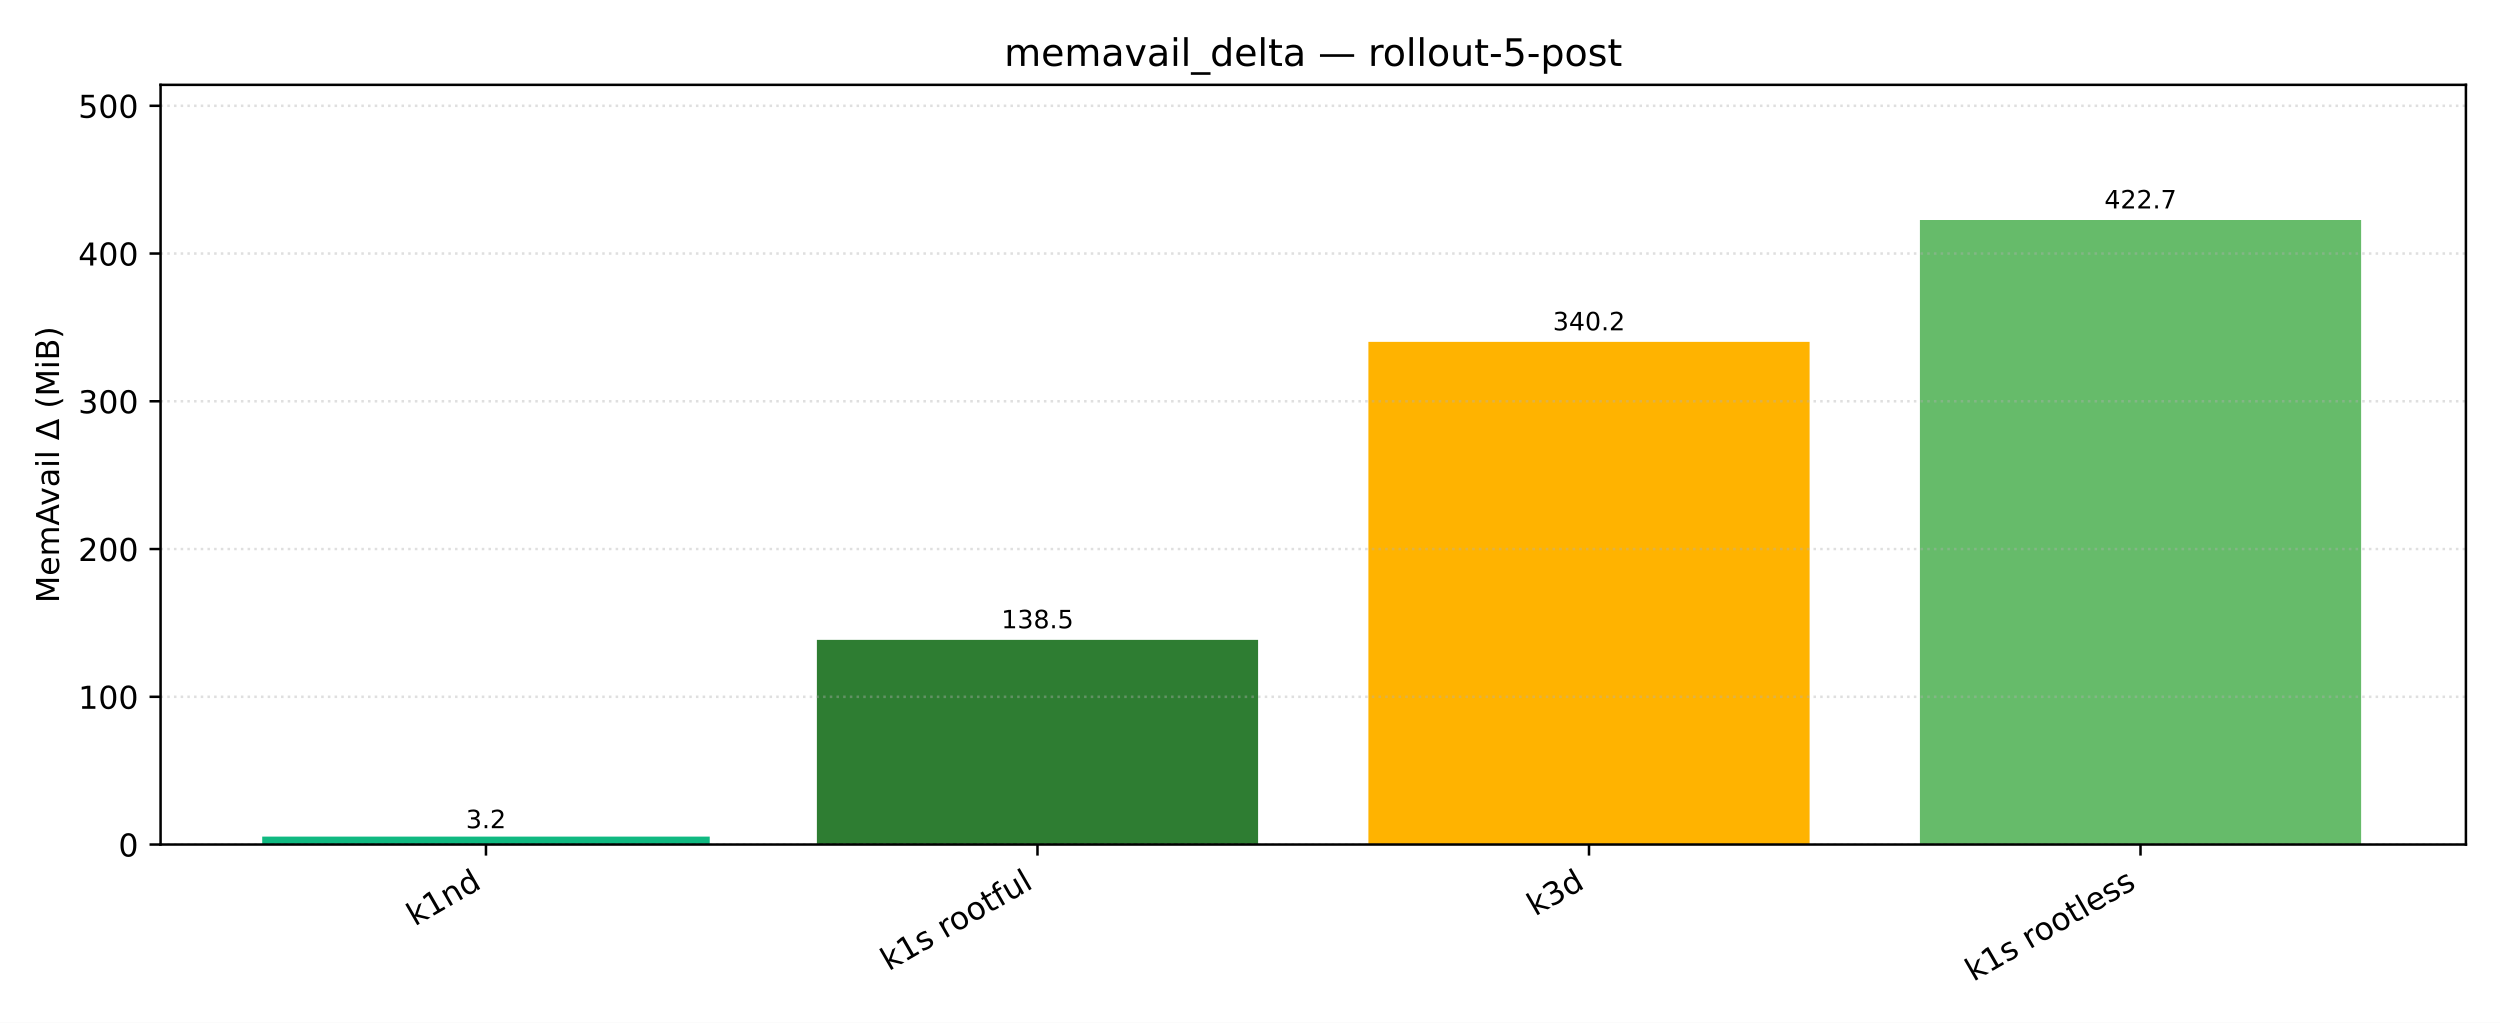
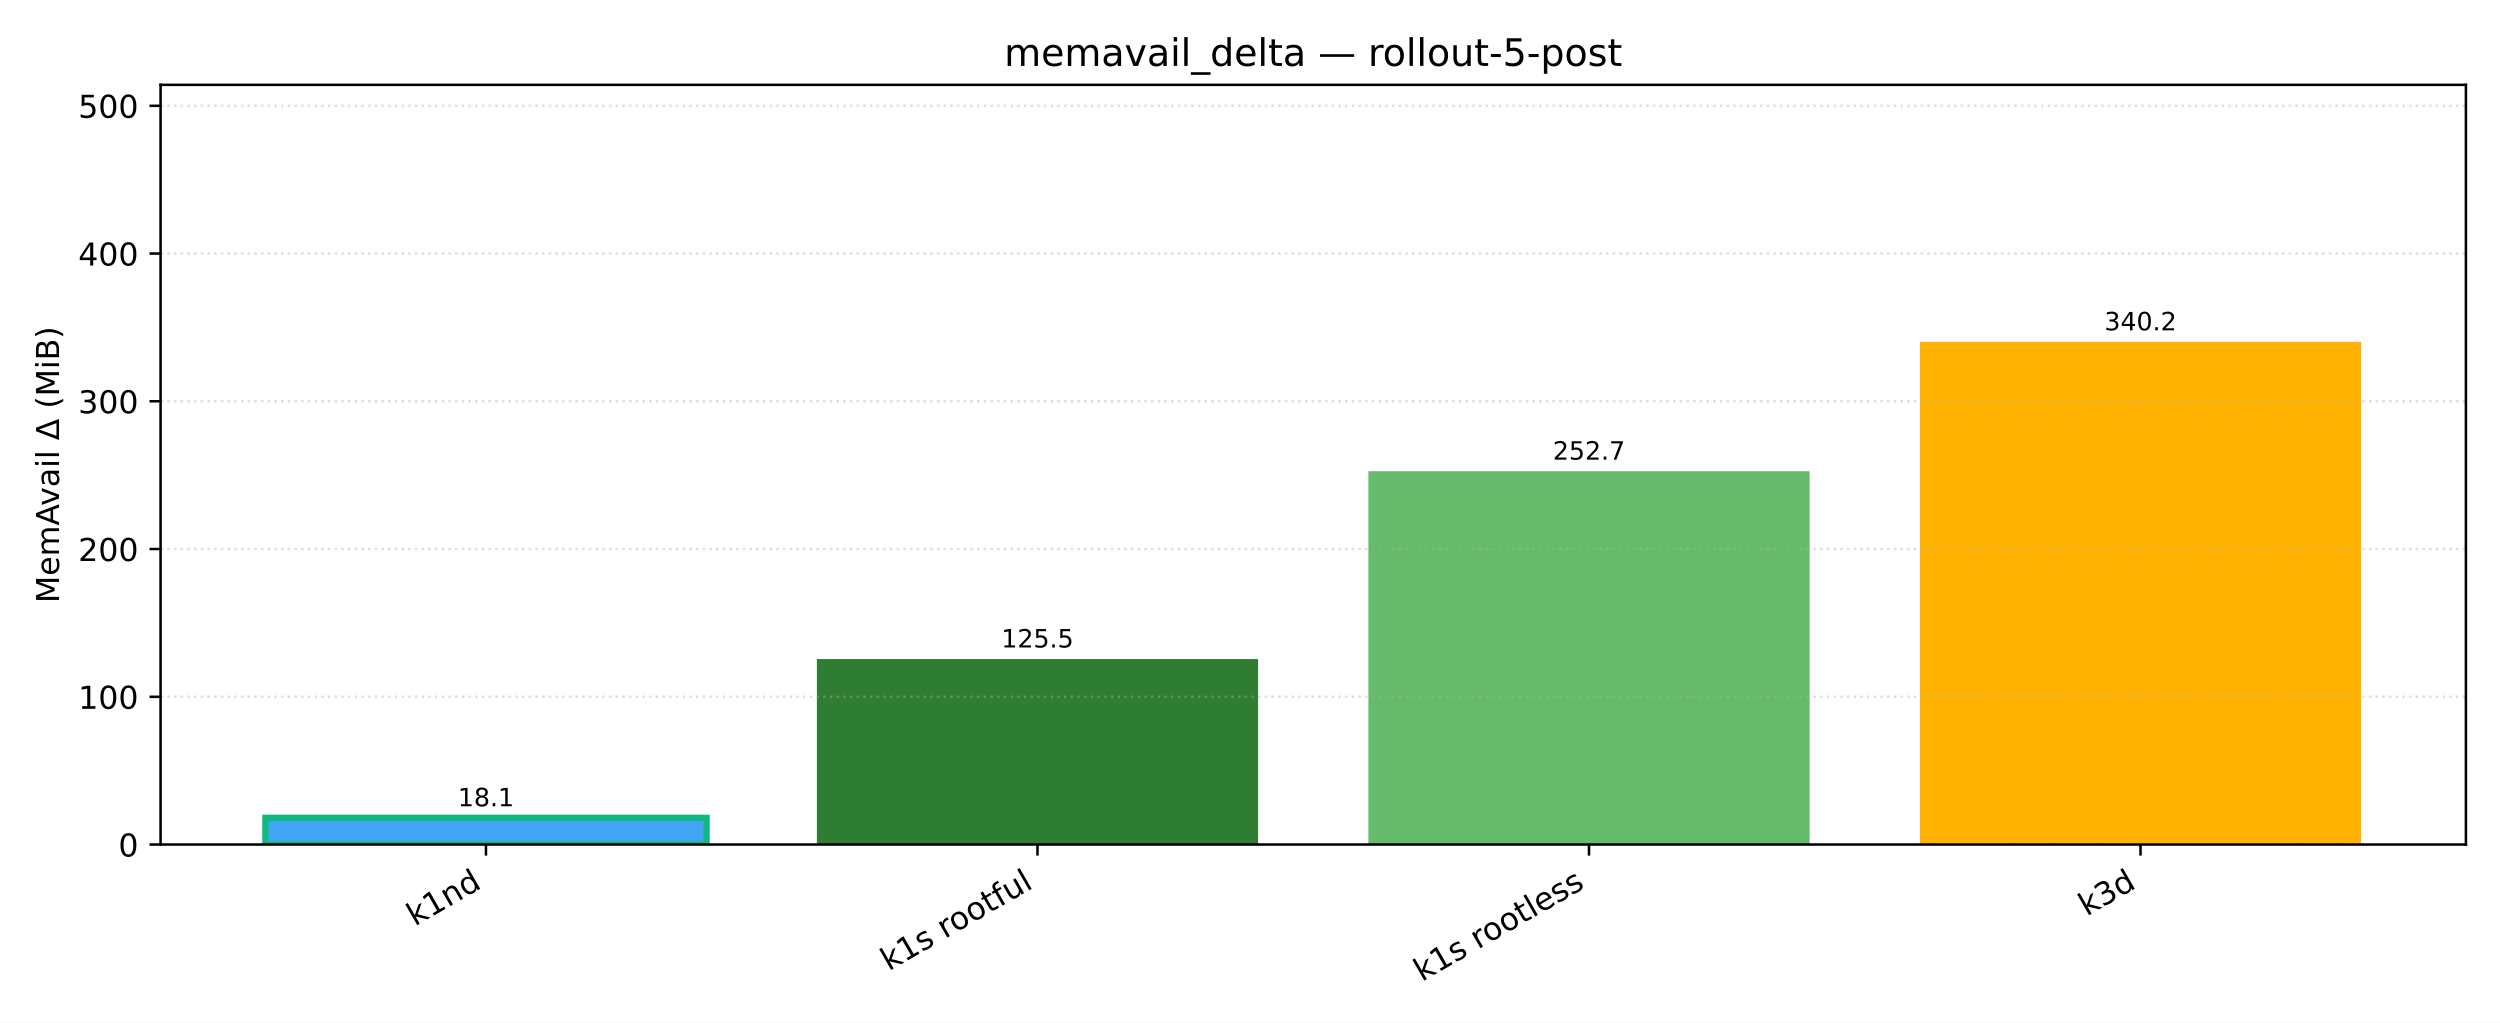
<svg xmlns="http://www.w3.org/2000/svg" xmlns:xlink="http://www.w3.org/1999/xlink" width="792pt" height="324pt" viewBox="0 0 792 324" version="1.1">
  <defs>
    <style type="text/css">*{stroke-linejoin: round; stroke-linecap: butt}</style>
  </defs>
  <g id="figure_1">
    <g id="patch_1">
      <path d="M 0 324  L 792 324  L 792 0  L 0 0  z " style="fill: #ffffff" />
    </g>
    <g id="axes_1">
      <g id="patch_2">
        <path d="M 50.87 267.545  L 781.2 267.545  L 781.2 26.88  L 50.87 26.88  z " style="fill: #ffffff" />
      </g>
      <g id="patch_3">
-         <path d="M 84.067 267.545  L 223.843 267.545  L 223.843 266.037  L 84.067 266.037  z " clip-path="url(#p2cfe80608b)" style="fill: #42a5f5; stroke: #10b981; stroke-width: 2; stroke-linejoin: miter" />
+         <path d="M 84.067 267.545  L 223.843 267.545  L 223.843 259.093  L 84.067 259.093  z " clip-path="url(#p6403b429a8)" style="fill: #42a5f5; stroke: #10b981; stroke-width: 2; stroke-linejoin: miter" />
      </g>
      <g id="patch_4">
-         <path d="M 258.787 267.545  L 398.563 267.545  L 398.563 202.705  L 258.787 202.705  z " clip-path="url(#p2cfe80608b)" style="fill: #2e7d32" />
+         <path d="M 258.787 267.545  L 398.563 267.545  L 398.563 208.79  L 258.787 208.79  z " clip-path="url(#p6403b429a8)" style="fill: #2e7d32" />
      </g>
      <g id="patch_5">
-         <path d="M 433.507 267.545  L 573.283 267.545  L 573.283 108.313  L 433.507 108.313  z " clip-path="url(#p2cfe80608b)" style="fill: #ffb300" />
+         <path d="M 433.507 267.545  L 573.283 267.545  L 573.283 149.281  L 433.507 149.281  z " clip-path="url(#p6403b429a8)" style="fill: #66bb6a" />
      </g>
      <g id="patch_6">
-         <path d="M 608.227 267.545  L 748.003 267.545  L 748.003 69.696  L 608.227 69.696  z " clip-path="url(#p2cfe80608b)" style="fill: #66bb6a" />
+         <path d="M 608.227 267.545  L 748.003 267.545  L 748.003 108.313  L 608.227 108.313  z " clip-path="url(#p6403b429a8)" style="fill: #ffb300" />
      </g>
      <g id="matplotlib.axis_1">
        <g id="xtick_1">
          <g id="line2d_1">
            <defs>
-               <path id="m9979246e86" d="M 0 0  L 0 3.5  " style="stroke: #000000; stroke-width: 0.8" />
+               <path id="mc71a0514d1" d="M 0 0  L 0 3.5  " style="stroke: #000000; stroke-width: 0.8" />
            </defs>
            <g>
-               <use xlink:href="#m9979246e86" x="153.955" y="267.545" style="stroke: #000000; stroke-width: 0.8" />
+               <use xlink:href="#mc71a0514d1" x="153.955" y="267.545" style="stroke: #000000; stroke-width: 0.8" />
            </g>
          </g>
          <g id="text_1">
            <g transform="translate(131.4038 293.5454) rotate(-30) scale(0.1 -0.1)">
              <defs>
                <path id="DejaVuSans-6b" d="M 581 4863  L 1159 4863  L 1159 1991  L 2875 3500  L 3609 3500  L 1753 1863  L 3688 0  L 2938 0  L 1159 1709  L 1159 0  L 581 0  L 581 4863  z " transform="scale(0.015625)" />
                <path id="DejaVuSans-31" d="M 794 531  L 1825 531  L 1825 4091  L 703 3866  L 703 4441  L 1819 4666  L 2450 4666  L 2450 531  L 3481 531  L 3481 0  L 794 0  L 794 531  z " transform="scale(0.015625)" />
                <path id="DejaVuSans-6e" d="M 3513 2113  L 3513 0  L 2938 0  L 2938 2094  Q 2938 2591 2744 2837  Q 2550 3084 2163 3084  Q 1697 3084 1428 2787  Q 1159 2491 1159 1978  L 1159 0  L 581 0  L 581 3500  L 1159 3500  L 1159 2956  Q 1366 3272 1645 3428  Q 1925 3584 2291 3584  Q 2894 3584 3203 3211  Q 3513 2838 3513 2113  z " transform="scale(0.015625)" />
                <path id="DejaVuSans-64" d="M 2906 2969  L 2906 4863  L 3481 4863  L 3481 0  L 2906 0  L 2906 525  Q 2725 213 2448 61  Q 2172 -91 1784 -91  Q 1150 -91 751 415  Q 353 922 353 1747  Q 353 2572 751 3078  Q 1150 3584 1784 3584  Q 2172 3584 2448 3432  Q 2725 3281 2906 2969  z M 947 1747  Q 947 1113 1208 752  Q 1469 391 1925 391  Q 2381 391 2643 752  Q 2906 1113 2906 1747  Q 2906 2381 2643 2742  Q 2381 3103 1925 3103  Q 1469 3103 1208 2742  Q 947 2381 947 1747  z " transform="scale(0.015625)" />
              </defs>
              <use xlink:href="#DejaVuSans-6b" />
              <use xlink:href="#DejaVuSans-31" transform="translate(57.91016 0)" />
              <use xlink:href="#DejaVuSans-6e" transform="translate(121.5332 0)" />
              <use xlink:href="#DejaVuSans-64" transform="translate(184.9121 0)" />
            </g>
          </g>
        </g>
        <g id="xtick_2">
          <g id="line2d_2">
            <g>
-               <use xlink:href="#m9979246e86" x="328.675" y="267.545" style="stroke: #000000; stroke-width: 0.8" />
+               <use xlink:href="#mc71a0514d1" x="328.675" y="267.545" style="stroke: #000000; stroke-width: 0.8" />
            </g>
          </g>
          <g id="text_2">
            <g transform="translate(281.545 307.7361) rotate(-30) scale(0.1 -0.1)">
              <defs>
                <path id="DejaVuSans-73" d="M 2834 3397  L 2834 2853  Q 2591 2978 2328 3040  Q 2066 3103 1784 3103  Q 1356 3103 1142 2972  Q 928 2841 928 2578  Q 928 2378 1081 2264  Q 1234 2150 1697 2047  L 1894 2003  Q 2506 1872 2764 1633  Q 3022 1394 3022 966  Q 3022 478 2636 193  Q 2250 -91 1575 -91  Q 1294 -91 989 -36  Q 684 19 347 128  L 347 722  Q 666 556 975 473  Q 1284 391 1588 391  Q 1994 391 2212 530  Q 2431 669 2431 922  Q 2431 1156 2273 1281  Q 2116 1406 1581 1522  L 1381 1569  Q 847 1681 609 1914  Q 372 2147 372 2553  Q 372 3047 722 3315  Q 1072 3584 1716 3584  Q 2034 3584 2315 3537  Q 2597 3491 2834 3397  z " transform="scale(0.015625)" />
                <path id="DejaVuSans-20" transform="scale(0.015625)" />
                <path id="DejaVuSans-72" d="M 2631 2963  Q 2534 3019 2420 3045  Q 2306 3072 2169 3072  Q 1681 3072 1420 2755  Q 1159 2438 1159 1844  L 1159 0  L 581 0  L 581 3500  L 1159 3500  L 1159 2956  Q 1341 3275 1631 3429  Q 1922 3584 2338 3584  Q 2397 3584 2469 3576  Q 2541 3569 2628 3553  L 2631 2963  z " transform="scale(0.015625)" />
                <path id="DejaVuSans-6f" d="M 1959 3097  Q 1497 3097 1228 2736  Q 959 2375 959 1747  Q 959 1119 1226 758  Q 1494 397 1959 397  Q 2419 397 2687 759  Q 2956 1122 2956 1747  Q 2956 2369 2687 2733  Q 2419 3097 1959 3097  z M 1959 3584  Q 2709 3584 3137 3096  Q 3566 2609 3566 1747  Q 3566 888 3137 398  Q 2709 -91 1959 -91  Q 1206 -91 779 398  Q 353 888 353 1747  Q 353 2609 779 3096  Q 1206 3584 1959 3584  z " transform="scale(0.015625)" />
                <path id="DejaVuSans-74" d="M 1172 4494  L 1172 3500  L 2356 3500  L 2356 3053  L 1172 3053  L 1172 1153  Q 1172 725 1289 603  Q 1406 481 1766 481  L 2356 481  L 2356 0  L 1766 0  Q 1100 0 847 248  Q 594 497 594 1153  L 594 3053  L 172 3053  L 172 3500  L 594 3500  L 594 4494  L 1172 4494  z " transform="scale(0.015625)" />
                <path id="DejaVuSans-66" d="M 2375 4863  L 2375 4384  L 1825 4384  Q 1516 4384 1395 4259  Q 1275 4134 1275 3809  L 1275 3500  L 2222 3500  L 2222 3053  L 1275 3053  L 1275 0  L 697 0  L 697 3053  L 147 3053  L 147 3500  L 697 3500  L 697 3744  Q 697 4328 969 4595  Q 1241 4863 1831 4863  L 2375 4863  z " transform="scale(0.015625)" />
                <path id="DejaVuSans-75" d="M 544 1381  L 544 3500  L 1119 3500  L 1119 1403  Q 1119 906 1312 657  Q 1506 409 1894 409  Q 2359 409 2629 706  Q 2900 1003 2900 1516  L 2900 3500  L 3475 3500  L 3475 0  L 2900 0  L 2900 538  Q 2691 219 2414 64  Q 2138 -91 1772 -91  Q 1169 -91 856 284  Q 544 659 544 1381  z M 1991 3584  L 1991 3584  z " transform="scale(0.015625)" />
                <path id="DejaVuSans-6c" d="M 603 4863  L 1178 4863  L 1178 0  L 603 0  L 603 4863  z " transform="scale(0.015625)" />
              </defs>
              <use xlink:href="#DejaVuSans-6b" />
              <use xlink:href="#DejaVuSans-31" transform="translate(57.91016 0)" />
              <use xlink:href="#DejaVuSans-73" transform="translate(121.5332 0)" />
              <use xlink:href="#DejaVuSans-20" transform="translate(173.6328 0)" />
              <use xlink:href="#DejaVuSans-72" transform="translate(205.4199 0)" />
              <use xlink:href="#DejaVuSans-6f" transform="translate(244.2832 0)" />
              <use xlink:href="#DejaVuSans-6f" transform="translate(305.4648 0)" />
              <use xlink:href="#DejaVuSans-74" transform="translate(366.6465 0)" />
              <use xlink:href="#DejaVuSans-66" transform="translate(405.8555 0)" />
              <use xlink:href="#DejaVuSans-75" transform="translate(441.0605 0)" />
              <use xlink:href="#DejaVuSans-6c" transform="translate(504.4395 0)" />
            </g>
          </g>
        </g>
        <g id="xtick_3">
          <g id="line2d_3">
            <g>
-               <use xlink:href="#m9979246e86" x="503.395" y="267.545" style="stroke: #000000; stroke-width: 0.8" />
+               <use xlink:href="#mc71a0514d1" x="503.395" y="267.545" style="stroke: #000000; stroke-width: 0.8" />
            </g>
          </g>
          <g id="text_3">
-             <g transform="translate(486.3324 290.3767) rotate(-30) scale(0.1 -0.1)">
-               <defs>
-                 <path id="DejaVuSans-33" d="M 2597 2516  Q 3050 2419 3304 2112  Q 3559 1806 3559 1356  Q 3559 666 3084 287  Q 2609 -91 1734 -91  Q 1441 -91 1130 -33  Q 819 25 488 141  L 488 750  Q 750 597 1062 519  Q 1375 441 1716 441  Q 2309 441 2620 675  Q 2931 909 2931 1356  Q 2931 1769 2642 2001  Q 2353 2234 1838 2234  L 1294 2234  L 1294 2753  L 1863 2753  Q 2328 2753 2575 2939  Q 2822 3125 2822 3475  Q 2822 3834 2567 4026  Q 2313 4219 1838 4219  Q 1578 4219 1281 4162  Q 984 4106 628 3988  L 628 4550  Q 988 4650 1302 4700  Q 1616 4750 1894 4750  Q 2613 4750 3031 4423  Q 3450 4097 3450 3541  Q 3450 3153 3228 2886  Q 3006 2619 2597 2516  z " transform="scale(0.015625)" />
-               </defs>
-               <use xlink:href="#DejaVuSans-6b" />
-               <use xlink:href="#DejaVuSans-33" transform="translate(57.91016 0)" />
-               <use xlink:href="#DejaVuSans-64" transform="translate(121.5332 0)" />
-             </g>
-           </g>
-         </g>
-         <g id="xtick_4">
-           <g id="line2d_4">
-             <g>
-               <use xlink:href="#m9979246e86" x="678.115" y="267.545" style="stroke: #000000; stroke-width: 0.8" />
-             </g>
-           </g>
-           <g id="text_4">
-             <g transform="translate(625.1706 311.0931) rotate(-30) scale(0.1 -0.1)">
+             <g transform="translate(450.4505 311.0931) rotate(-30) scale(0.1 -0.1)">
              <defs>
                <path id="DejaVuSans-65" d="M 3597 1894  L 3597 1613  L 953 1613  Q 991 1019 1311 708  Q 1631 397 2203 397  Q 2534 397 2845 478  Q 3156 559 3463 722  L 3463 178  Q 3153 47 2828 -22  Q 2503 -91 2169 -91  Q 1331 -91 842 396  Q 353 884 353 1716  Q 353 2575 817 3079  Q 1281 3584 2069 3584  Q 2775 3584 3186 3129  Q 3597 2675 3597 1894  z M 3022 2063  Q 3016 2534 2758 2815  Q 2500 3097 2075 3097  Q 1594 3097 1305 2825  Q 1016 2553 972 2059  L 3022 2063  z " transform="scale(0.015625)" />
              </defs>
              <use xlink:href="#DejaVuSans-6b" />
              <use xlink:href="#DejaVuSans-31" transform="translate(57.91016 0)" />
              <use xlink:href="#DejaVuSans-73" transform="translate(121.5332 0)" />
              <use xlink:href="#DejaVuSans-20" transform="translate(173.6328 0)" />
              <use xlink:href="#DejaVuSans-72" transform="translate(205.4199 0)" />
              <use xlink:href="#DejaVuSans-6f" transform="translate(244.2832 0)" />
              <use xlink:href="#DejaVuSans-6f" transform="translate(305.4648 0)" />
              <use xlink:href="#DejaVuSans-74" transform="translate(366.6465 0)" />
              <use xlink:href="#DejaVuSans-6c" transform="translate(405.8555 0)" />
              <use xlink:href="#DejaVuSans-65" transform="translate(433.6387 0)" />
              <use xlink:href="#DejaVuSans-73" transform="translate(495.1621 0)" />
              <use xlink:href="#DejaVuSans-73" transform="translate(547.2617 0)" />
            </g>
          </g>
        </g>
+         <g id="xtick_4">
+           <g id="line2d_4">
+             <g>
+               <use xlink:href="#mc71a0514d1" x="678.115" y="267.545" style="stroke: #000000; stroke-width: 0.8" />
+             </g>
+           </g>
+           <g id="text_4">
+             <g transform="translate(661.0525 290.3767) rotate(-30) scale(0.1 -0.1)">
+               <defs>
+                 <path id="DejaVuSans-33" d="M 2597 2516  Q 3050 2419 3304 2112  Q 3559 1806 3559 1356  Q 3559 666 3084 287  Q 2609 -91 1734 -91  Q 1441 -91 1130 -33  Q 819 25 488 141  L 488 750  Q 750 597 1062 519  Q 1375 441 1716 441  Q 2309 441 2620 675  Q 2931 909 2931 1356  Q 2931 1769 2642 2001  Q 2353 2234 1838 2234  L 1294 2234  L 1294 2753  L 1863 2753  Q 2328 2753 2575 2939  Q 2822 3125 2822 3475  Q 2822 3834 2567 4026  Q 2313 4219 1838 4219  Q 1578 4219 1281 4162  Q 984 4106 628 3988  L 628 4550  Q 988 4650 1302 4700  Q 1616 4750 1894 4750  Q 2613 4750 3031 4423  Q 3450 4097 3450 3541  Q 3450 3153 3228 2886  Q 3006 2619 2597 2516  z " transform="scale(0.015625)" />
+               </defs>
+               <use xlink:href="#DejaVuSans-6b" />
+               <use xlink:href="#DejaVuSans-33" transform="translate(57.91016 0)" />
+               <use xlink:href="#DejaVuSans-64" transform="translate(121.5332 0)" />
+             </g>
+           </g>
+         </g>
      </g>
      <g id="matplotlib.axis_2">
        <g id="ytick_1">
          <g id="line2d_5">
-             <path d="M 50.87 267.545  L 781.2 267.545  " clip-path="url(#p2cfe80608b)" style="fill: none; stroke-dasharray: 0.8,1.32; stroke-dashoffset: 0; stroke: #b0b0b0; stroke-opacity: 0.4; stroke-width: 0.8" />
+             <path d="M 50.87 267.545  L 781.2 267.545  " clip-path="url(#p6403b429a8)" style="fill: none; stroke-dasharray: 0.8,1.32; stroke-dashoffset: 0; stroke: #b0b0b0; stroke-opacity: 0.4; stroke-width: 0.8" />
          </g>
          <g id="line2d_6">
            <defs>
-               <path id="m382417e3a6" d="M 0 0  L -3.5 0  " style="stroke: #000000; stroke-width: 0.8" />
+               <path id="m3aa0ba53b7" d="M 0 0  L -3.5 0  " style="stroke: #000000; stroke-width: 0.8" />
            </defs>
            <g>
-               <use xlink:href="#m382417e3a6" x="50.87" y="267.545" style="stroke: #000000; stroke-width: 0.8" />
+               <use xlink:href="#m3aa0ba53b7" x="50.87" y="267.545" style="stroke: #000000; stroke-width: 0.8" />
            </g>
          </g>
          <g id="text_5">
            <g transform="translate(37.5075 271.3447) scale(0.1 -0.1)">
              <defs>
                <path id="DejaVuSans-30" d="M 2034 4250  Q 1547 4250 1301 3770  Q 1056 3291 1056 2328  Q 1056 1369 1301 889  Q 1547 409 2034 409  Q 2525 409 2770 889  Q 3016 1369 3016 2328  Q 3016 3291 2770 3770  Q 2525 4250 2034 4250  z M 2034 4750  Q 2819 4750 3233 4129  Q 3647 3509 3647 2328  Q 3647 1150 3233 529  Q 2819 -91 2034 -91  Q 1250 -91 836 529  Q 422 1150 422 2328  Q 422 3509 836 4129  Q 1250 4750 2034 4750  z " transform="scale(0.015625)" />
              </defs>
              <use xlink:href="#DejaVuSans-30" />
            </g>
          </g>
        </g>
        <g id="ytick_2">
          <g id="line2d_7">
-             <path d="M 50.87 220.74  L 781.2 220.74  " clip-path="url(#p2cfe80608b)" style="fill: none; stroke-dasharray: 0.8,1.32; stroke-dashoffset: 0; stroke: #b0b0b0; stroke-opacity: 0.4; stroke-width: 0.8" />
+             <path d="M 50.87 220.74  L 781.2 220.74  " clip-path="url(#p6403b429a8)" style="fill: none; stroke-dasharray: 0.8,1.32; stroke-dashoffset: 0; stroke: #b0b0b0; stroke-opacity: 0.4; stroke-width: 0.8" />
          </g>
          <g id="line2d_8">
            <g>
-               <use xlink:href="#m382417e3a6" x="50.87" y="220.74" style="stroke: #000000; stroke-width: 0.8" />
+               <use xlink:href="#m3aa0ba53b7" x="50.87" y="220.74" style="stroke: #000000; stroke-width: 0.8" />
            </g>
          </g>
          <g id="text_6">
            <g transform="translate(24.7825 224.539) scale(0.1 -0.1)">
              <use xlink:href="#DejaVuSans-31" />
              <use xlink:href="#DejaVuSans-30" transform="translate(63.62305 0)" />
              <use xlink:href="#DejaVuSans-30" transform="translate(127.2461 0)" />
            </g>
          </g>
        </g>
        <g id="ytick_3">
          <g id="line2d_9">
-             <path d="M 50.87 173.934  L 781.2 173.934  " clip-path="url(#p2cfe80608b)" style="fill: none; stroke-dasharray: 0.8,1.32; stroke-dashoffset: 0; stroke: #b0b0b0; stroke-opacity: 0.4; stroke-width: 0.8" />
+             <path d="M 50.87 173.934  L 781.2 173.934  " clip-path="url(#p6403b429a8)" style="fill: none; stroke-dasharray: 0.8,1.32; stroke-dashoffset: 0; stroke: #b0b0b0; stroke-opacity: 0.4; stroke-width: 0.8" />
          </g>
          <g id="line2d_10">
            <g>
-               <use xlink:href="#m382417e3a6" x="50.87" y="173.934" style="stroke: #000000; stroke-width: 0.8" />
+               <use xlink:href="#m3aa0ba53b7" x="50.87" y="173.934" style="stroke: #000000; stroke-width: 0.8" />
            </g>
          </g>
          <g id="text_7">
            <g transform="translate(24.7825 177.7333) scale(0.1 -0.1)">
              <defs>
                <path id="DejaVuSans-32" d="M 1228 531  L 3431 531  L 3431 0  L 469 0  L 469 531  Q 828 903 1448 1529  Q 2069 2156 2228 2338  Q 2531 2678 2651 2914  Q 2772 3150 2772 3378  Q 2772 3750 2511 3984  Q 2250 4219 1831 4219  Q 1534 4219 1204 4116  Q 875 4013 500 3803  L 500 4441  Q 881 4594 1212 4672  Q 1544 4750 1819 4750  Q 2544 4750 2975 4387  Q 3406 4025 3406 3419  Q 3406 3131 3298 2873  Q 3191 2616 2906 2266  Q 2828 2175 2409 1742  Q 1991 1309 1228 531  z " transform="scale(0.015625)" />
              </defs>
              <use xlink:href="#DejaVuSans-32" />
              <use xlink:href="#DejaVuSans-30" transform="translate(63.62305 0)" />
              <use xlink:href="#DejaVuSans-30" transform="translate(127.2461 0)" />
            </g>
          </g>
        </g>
        <g id="ytick_4">
          <g id="line2d_11">
-             <path d="M 50.87 127.128  L 781.2 127.128  " clip-path="url(#p2cfe80608b)" style="fill: none; stroke-dasharray: 0.8,1.32; stroke-dashoffset: 0; stroke: #b0b0b0; stroke-opacity: 0.4; stroke-width: 0.8" />
+             <path d="M 50.87 127.128  L 781.2 127.128  " clip-path="url(#p6403b429a8)" style="fill: none; stroke-dasharray: 0.8,1.32; stroke-dashoffset: 0; stroke: #b0b0b0; stroke-opacity: 0.4; stroke-width: 0.8" />
          </g>
          <g id="line2d_12">
            <g>
-               <use xlink:href="#m382417e3a6" x="50.87" y="127.128" style="stroke: #000000; stroke-width: 0.8" />
+               <use xlink:href="#m3aa0ba53b7" x="50.87" y="127.128" style="stroke: #000000; stroke-width: 0.8" />
            </g>
          </g>
          <g id="text_8">
            <g transform="translate(24.7825 130.9275) scale(0.1 -0.1)">
              <use xlink:href="#DejaVuSans-33" />
              <use xlink:href="#DejaVuSans-30" transform="translate(63.62305 0)" />
              <use xlink:href="#DejaVuSans-30" transform="translate(127.2461 0)" />
            </g>
          </g>
        </g>
        <g id="ytick_5">
          <g id="line2d_13">
-             <path d="M 50.87 80.323  L 781.2 80.323  " clip-path="url(#p2cfe80608b)" style="fill: none; stroke-dasharray: 0.8,1.32; stroke-dashoffset: 0; stroke: #b0b0b0; stroke-opacity: 0.4; stroke-width: 0.8" />
+             <path d="M 50.87 80.323  L 781.2 80.323  " clip-path="url(#p6403b429a8)" style="fill: none; stroke-dasharray: 0.8,1.32; stroke-dashoffset: 0; stroke: #b0b0b0; stroke-opacity: 0.4; stroke-width: 0.8" />
          </g>
          <g id="line2d_14">
            <g>
-               <use xlink:href="#m382417e3a6" x="50.87" y="80.323" style="stroke: #000000; stroke-width: 0.8" />
+               <use xlink:href="#m3aa0ba53b7" x="50.87" y="80.323" style="stroke: #000000; stroke-width: 0.8" />
            </g>
          </g>
          <g id="text_9">
            <g transform="translate(24.7825 84.12183) scale(0.1 -0.1)">
              <defs>
                <path id="DejaVuSans-34" d="M 2419 4116  L 825 1625  L 2419 1625  L 2419 4116  z M 2253 4666  L 3047 4666  L 3047 1625  L 3713 1625  L 3713 1100  L 3047 1100  L 3047 0  L 2419 0  L 2419 1100  L 313 1100  L 313 1709  L 2253 4666  z " transform="scale(0.015625)" />
              </defs>
              <use xlink:href="#DejaVuSans-34" />
              <use xlink:href="#DejaVuSans-30" transform="translate(63.62305 0)" />
              <use xlink:href="#DejaVuSans-30" transform="translate(127.2461 0)" />
            </g>
          </g>
        </g>
        <g id="ytick_6">
          <g id="line2d_15">
-             <path d="M 50.87 33.517  L 781.2 33.517  " clip-path="url(#p2cfe80608b)" style="fill: none; stroke-dasharray: 0.8,1.32; stroke-dashoffset: 0; stroke: #b0b0b0; stroke-opacity: 0.4; stroke-width: 0.8" />
+             <path d="M 50.87 33.517  L 781.2 33.517  " clip-path="url(#p6403b429a8)" style="fill: none; stroke-dasharray: 0.8,1.32; stroke-dashoffset: 0; stroke: #b0b0b0; stroke-opacity: 0.4; stroke-width: 0.8" />
          </g>
          <g id="line2d_16">
            <g>
-               <use xlink:href="#m382417e3a6" x="50.87" y="33.517" style="stroke: #000000; stroke-width: 0.8" />
+               <use xlink:href="#m3aa0ba53b7" x="50.87" y="33.517" style="stroke: #000000; stroke-width: 0.8" />
            </g>
          </g>
          <g id="text_10">
            <g transform="translate(24.7825 37.31612) scale(0.1 -0.1)">
              <defs>
                <path id="DejaVuSans-35" d="M 691 4666  L 3169 4666  L 3169 4134  L 1269 4134  L 1269 2991  Q 1406 3038 1543 3061  Q 1681 3084 1819 3084  Q 2600 3084 3056 2656  Q 3513 2228 3513 1497  Q 3513 744 3044 326  Q 2575 -91 1722 -91  Q 1428 -91 1123 -41  Q 819 9 494 109  L 494 744  Q 775 591 1075 516  Q 1375 441 1709 441  Q 2250 441 2565 725  Q 2881 1009 2881 1497  Q 2881 1984 2565 2268  Q 2250 2553 1709 2553  Q 1456 2553 1204 2497  Q 953 2441 691 2322  L 691 4666  z " transform="scale(0.015625)" />
              </defs>
              <use xlink:href="#DejaVuSans-35" />
              <use xlink:href="#DejaVuSans-30" transform="translate(63.62305 0)" />
              <use xlink:href="#DejaVuSans-30" transform="translate(127.2461 0)" />
            </g>
          </g>
        </g>
        <g id="text_11">
          <g transform="translate(18.70281 191.0354) rotate(-90) scale(0.1 -0.1)">
            <defs>
              <path id="DejaVuSans-4d" d="M 628 4666  L 1569 4666  L 2759 1491  L 3956 4666  L 4897 4666  L 4897 0  L 4281 0  L 4281 4097  L 3078 897  L 2444 897  L 1241 4097  L 1241 0  L 628 0  L 628 4666  z " transform="scale(0.015625)" />
              <path id="DejaVuSans-6d" d="M 3328 2828  Q 3544 3216 3844 3400  Q 4144 3584 4550 3584  Q 5097 3584 5394 3201  Q 5691 2819 5691 2113  L 5691 0  L 5113 0  L 5113 2094  Q 5113 2597 4934 2840  Q 4756 3084 4391 3084  Q 3944 3084 3684 2787  Q 3425 2491 3425 1978  L 3425 0  L 2847 0  L 2847 2094  Q 2847 2600 2669 2842  Q 2491 3084 2119 3084  Q 1678 3084 1418 2786  Q 1159 2488 1159 1978  L 1159 0  L 581 0  L 581 3500  L 1159 3500  L 1159 2956  Q 1356 3278 1631 3431  Q 1906 3584 2284 3584  Q 2666 3584 2933 3390  Q 3200 3197 3328 2828  z " transform="scale(0.015625)" />
              <path id="DejaVuSans-41" d="M 2188 4044  L 1331 1722  L 3047 1722  L 2188 4044  z M 1831 4666  L 2547 4666  L 4325 0  L 3669 0  L 3244 1197  L 1141 1197  L 716 0  L 50 0  L 1831 4666  z " transform="scale(0.015625)" />
              <path id="DejaVuSans-76" d="M 191 3500  L 800 3500  L 1894 563  L 2988 3500  L 3597 3500  L 2284 0  L 1503 0  L 191 3500  z " transform="scale(0.015625)" />
              <path id="DejaVuSans-61" d="M 2194 1759  Q 1497 1759 1228 1600  Q 959 1441 959 1056  Q 959 750 1161 570  Q 1363 391 1709 391  Q 2188 391 2477 730  Q 2766 1069 2766 1631  L 2766 1759  L 2194 1759  z M 3341 1997  L 3341 0  L 2766 0  L 2766 531  Q 2569 213 2275 61  Q 1981 -91 1556 -91  Q 1019 -91 701 211  Q 384 513 384 1019  Q 384 1609 779 1909  Q 1175 2209 1959 2209  L 2766 2209  L 2766 2266  Q 2766 2663 2505 2880  Q 2244 3097 1772 3097  Q 1472 3097 1187 3025  Q 903 2953 641 2809  L 641 3341  Q 956 3463 1253 3523  Q 1550 3584 1831 3584  Q 2591 3584 2966 3190  Q 3341 2797 3341 1997  z " transform="scale(0.015625)" />
              <path id="DejaVuSans-69" d="M 603 3500  L 1178 3500  L 1178 0  L 603 0  L 603 3500  z M 603 4863  L 1178 4863  L 1178 4134  L 603 4134  L 603 4863  z " transform="scale(0.015625)" />
              <path id="DejaVuSans-394" d="M 2188 4044  L 906 525  L 3472 525  L 2188 4044  z M 50 0  L 1831 4666  L 2547 4666  L 4325 0  L 50 0  z " transform="scale(0.015625)" />
              <path id="DejaVuSans-28" d="M 1984 4856  Q 1566 4138 1362 3434  Q 1159 2731 1159 2009  Q 1159 1288 1364 580  Q 1569 -128 1984 -844  L 1484 -844  Q 1016 -109 783 600  Q 550 1309 550 2009  Q 550 2706 781 3412  Q 1013 4119 1484 4856  L 1984 4856  z " transform="scale(0.015625)" />
              <path id="DejaVuSans-42" d="M 1259 2228  L 1259 519  L 2272 519  Q 2781 519 3026 730  Q 3272 941 3272 1375  Q 3272 1813 3026 2020  Q 2781 2228 2272 2228  L 1259 2228  z M 1259 4147  L 1259 2741  L 2194 2741  Q 2656 2741 2882 2914  Q 3109 3088 3109 3444  Q 3109 3797 2882 3972  Q 2656 4147 2194 4147  L 1259 4147  z M 628 4666  L 2241 4666  Q 2963 4666 3353 4366  Q 3744 4066 3744 3513  Q 3744 3084 3544 2831  Q 3344 2578 2956 2516  Q 3422 2416 3680 2098  Q 3938 1781 3938 1306  Q 3938 681 3513 340  Q 3088 0 2303 0  L 628 0  L 628 4666  z " transform="scale(0.015625)" />
              <path id="DejaVuSans-29" d="M 513 4856  L 1013 4856  Q 1481 4119 1714 3412  Q 1947 2706 1947 2009  Q 1947 1309 1714 600  Q 1481 -109 1013 -844  L 513 -844  Q 928 -128 1133 580  Q 1338 1288 1338 2009  Q 1338 2731 1133 3434  Q 928 4138 513 4856  z " transform="scale(0.015625)" />
            </defs>
            <use xlink:href="#DejaVuSans-4d" />
            <use xlink:href="#DejaVuSans-65" transform="translate(86.2793 0)" />
            <use xlink:href="#DejaVuSans-6d" transform="translate(147.8027 0)" />
            <use xlink:href="#DejaVuSans-41" transform="translate(245.2148 0)" />
            <use xlink:href="#DejaVuSans-76" transform="translate(307.748 0)" />
            <use xlink:href="#DejaVuSans-61" transform="translate(366.9277 0)" />
            <use xlink:href="#DejaVuSans-69" transform="translate(428.207 0)" />
            <use xlink:href="#DejaVuSans-6c" transform="translate(455.9902 0)" />
            <use xlink:href="#DejaVuSans-20" transform="translate(483.7734 0)" />
            <use xlink:href="#DejaVuSans-394" transform="translate(515.5605 0)" />
            <use xlink:href="#DejaVuSans-20" transform="translate(583.9688 0)" />
            <use xlink:href="#DejaVuSans-28" transform="translate(615.7559 0)" />
            <use xlink:href="#DejaVuSans-4d" transform="translate(654.7695 0)" />
            <use xlink:href="#DejaVuSans-69" transform="translate(741.0488 0)" />
            <use xlink:href="#DejaVuSans-42" transform="translate(768.832 0)" />
            <use xlink:href="#DejaVuSans-29" transform="translate(837.4355 0)" />
          </g>
        </g>
      </g>
      <g id="patch_7">
        <path d="M 50.87 267.545  L 50.87 26.88  " style="fill: none; stroke: #000000; stroke-width: 0.8; stroke-linejoin: miter; stroke-linecap: square" />
      </g>
      <g id="patch_8">
        <path d="M 781.2 267.545  L 781.2 26.88  " style="fill: none; stroke: #000000; stroke-width: 0.8; stroke-linejoin: miter; stroke-linecap: square" />
      </g>
      <g id="patch_9">
        <path d="M 50.87 267.545  L 781.2 267.545  " style="fill: none; stroke: #000000; stroke-width: 0.8; stroke-linejoin: miter; stroke-linecap: square" />
      </g>
      <g id="patch_10">
        <path d="M 50.87 26.88  L 781.2 26.88  " style="fill: none; stroke: #000000; stroke-width: 0.8; stroke-linejoin: miter; stroke-linecap: square" />
      </g>
      <g id="text_12">
-         <g transform="translate(147.5936 262.3733) scale(0.08 -0.08)">
+         <g transform="translate(145.0486 255.4293) scale(0.08 -0.08)">
          <defs>
+             <path id="DejaVuSans-38" d="M 2034 2216  Q 1584 2216 1326 1975  Q 1069 1734 1069 1313  Q 1069 891 1326 650  Q 1584 409 2034 409  Q 2484 409 2743 651  Q 3003 894 3003 1313  Q 3003 1734 2745 1975  Q 2488 2216 2034 2216  z M 1403 2484  Q 997 2584 770 2862  Q 544 3141 544 3541  Q 544 4100 942 4425  Q 1341 4750 2034 4750  Q 2731 4750 3128 4425  Q 3525 4100 3525 3541  Q 3525 3141 3298 2862  Q 3072 2584 2669 2484  Q 3125 2378 3379 2068  Q 3634 1759 3634 1313  Q 3634 634 3220 271  Q 2806 -91 2034 -91  Q 1263 -91 848 271  Q 434 634 434 1313  Q 434 1759 690 2068  Q 947 2378 1403 2484  z M 1172 3481  Q 1172 3119 1398 2916  Q 1625 2713 2034 2713  Q 2441 2713 2670 2916  Q 2900 3119 2900 3481  Q 2900 3844 2670 4047  Q 2441 4250 2034 4250  Q 1625 4250 1398 4047  Q 1172 3844 1172 3481  z " transform="scale(0.015625)" />
            <path id="DejaVuSans-2e" d="M 684 794  L 1344 794  L 1344 0  L 684 0  L 684 794  z " transform="scale(0.015625)" />
          </defs>
-           <use xlink:href="#DejaVuSans-33" />
-           <use xlink:href="#DejaVuSans-2e" transform="translate(63.62305 0)" />
-           <use xlink:href="#DejaVuSans-32" transform="translate(95.41016 0)" />
+           <use xlink:href="#DejaVuSans-31" />
+           <use xlink:href="#DejaVuSans-38" transform="translate(63.62305 0)" />
+           <use xlink:href="#DejaVuSans-2e" transform="translate(127.2461 0)" />
+           <use xlink:href="#DejaVuSans-31" transform="translate(159.0332 0)" />
        </g>
      </g>
      <g id="text_13">
-         <g transform="translate(317.2237 199.0412) scale(0.08 -0.08)">
-           <defs>
-             <path id="DejaVuSans-38" d="M 2034 2216  Q 1584 2216 1326 1975  Q 1069 1734 1069 1313  Q 1069 891 1326 650  Q 1584 409 2034 409  Q 2484 409 2743 651  Q 3003 894 3003 1313  Q 3003 1734 2745 1975  Q 2488 2216 2034 2216  z M 1403 2484  Q 997 2584 770 2862  Q 544 3141 544 3541  Q 544 4100 942 4425  Q 1341 4750 2034 4750  Q 2731 4750 3128 4425  Q 3525 4100 3525 3541  Q 3525 3141 3298 2862  Q 3072 2584 2669 2484  Q 3125 2378 3379 2068  Q 3634 1759 3634 1313  Q 3634 634 3220 271  Q 2806 -91 2034 -91  Q 1263 -91 848 271  Q 434 634 434 1313  Q 434 1759 690 2068  Q 947 2378 1403 2484  z M 1172 3481  Q 1172 3119 1398 2916  Q 1625 2713 2034 2713  Q 2441 2713 2670 2916  Q 2900 3119 2900 3481  Q 2900 3844 2670 4047  Q 2441 4250 2034 4250  Q 1625 4250 1398 4047  Q 1172 3844 1172 3481  z " transform="scale(0.015625)" />
-           </defs>
+         <g transform="translate(317.2237 205.1259) scale(0.08 -0.08)">
          <use xlink:href="#DejaVuSans-31" />
-           <use xlink:href="#DejaVuSans-33" transform="translate(63.62305 0)" />
-           <use xlink:href="#DejaVuSans-38" transform="translate(127.2461 0)" />
+           <use xlink:href="#DejaVuSans-32" transform="translate(63.62305 0)" />
+           <use xlink:href="#DejaVuSans-35" transform="translate(127.2461 0)" />
          <use xlink:href="#DejaVuSans-2e" transform="translate(190.8691 0)" />
          <use xlink:href="#DejaVuSans-35" transform="translate(222.6562 0)" />
        </g>
      </g>
      <g id="text_14">
-         <g transform="translate(491.9438 104.649) scale(0.08 -0.08)">
+         <g transform="translate(491.9438 145.6168) scale(0.08 -0.08)">
+           <defs>
+             <path id="DejaVuSans-37" d="M 525 4666  L 3525 4666  L 3525 4397  L 1831 0  L 1172 0  L 2766 4134  L 525 4134  L 525 4666  z " transform="scale(0.015625)" />
+           </defs>
+           <use xlink:href="#DejaVuSans-32" />
+           <use xlink:href="#DejaVuSans-35" transform="translate(63.62305 0)" />
+           <use xlink:href="#DejaVuSans-32" transform="translate(127.2461 0)" />
+           <use xlink:href="#DejaVuSans-2e" transform="translate(190.8691 0)" />
+           <use xlink:href="#DejaVuSans-37" transform="translate(222.6562 0)" />
+         </g>
+       </g>
+       <g id="text_15">
+         <g transform="translate(666.6639 104.649) scale(0.08 -0.08)">
          <use xlink:href="#DejaVuSans-33" />
          <use xlink:href="#DejaVuSans-34" transform="translate(63.62305 0)" />
          <use xlink:href="#DejaVuSans-30" transform="translate(127.2461 0)" />
          <use xlink:href="#DejaVuSans-2e" transform="translate(190.8691 0)" />
          <use xlink:href="#DejaVuSans-32" transform="translate(222.6562 0)" />
-         </g>
-       </g>
-       <g id="text_15">
-         <g transform="translate(666.6639 66.03251) scale(0.08 -0.08)">
-           <defs>
-             <path id="DejaVuSans-37" d="M 525 4666  L 3525 4666  L 3525 4397  L 1831 0  L 1172 0  L 2766 4134  L 525 4134  L 525 4666  z " transform="scale(0.015625)" />
-           </defs>
-           <use xlink:href="#DejaVuSans-34" />
-           <use xlink:href="#DejaVuSans-32" transform="translate(63.62305 0)" />
-           <use xlink:href="#DejaVuSans-32" transform="translate(127.2461 0)" />
-           <use xlink:href="#DejaVuSans-2e" transform="translate(190.8691 0)" />
-           <use xlink:href="#DejaVuSans-37" transform="translate(222.6562 0)" />
        </g>
      </g>
      <g id="text_16">
        <g transform="translate(318.1375 20.88) scale(0.12 -0.12)">
          <defs>
            <path id="DejaVuSans-5f" d="M 3263 -1063  L 3263 -1509  L -63 -1509  L -63 -1063  L 3263 -1063  z " transform="scale(0.015625)" />
            <path id="DejaVuSans-2014" d="M 313 1978  L 6088 1978  L 6088 1528  L 313 1528  L 313 1978  z " transform="scale(0.015625)" />
            <path id="DejaVuSans-2d" d="M 313 2009  L 1997 2009  L 1997 1497  L 313 1497  L 313 2009  z " transform="scale(0.015625)" />
            <path id="DejaVuSans-70" d="M 1159 525  L 1159 -1331  L 581 -1331  L 581 3500  L 1159 3500  L 1159 2969  Q 1341 3281 1617 3432  Q 1894 3584 2278 3584  Q 2916 3584 3314 3078  Q 3713 2572 3713 1747  Q 3713 922 3314 415  Q 2916 -91 2278 -91  Q 1894 -91 1617 61  Q 1341 213 1159 525  z M 3116 1747  Q 3116 2381 2855 2742  Q 2594 3103 2138 3103  Q 1681 3103 1420 2742  Q 1159 2381 1159 1747  Q 1159 1113 1420 752  Q 1681 391 2138 391  Q 2594 391 2855 752  Q 3116 1113 3116 1747  z " transform="scale(0.015625)" />
          </defs>
          <use xlink:href="#DejaVuSans-6d" />
          <use xlink:href="#DejaVuSans-65" transform="translate(97.41211 0)" />
          <use xlink:href="#DejaVuSans-6d" transform="translate(158.9355 0)" />
          <use xlink:href="#DejaVuSans-61" transform="translate(256.3477 0)" />
          <use xlink:href="#DejaVuSans-76" transform="translate(317.627 0)" />
          <use xlink:href="#DejaVuSans-61" transform="translate(376.8066 0)" />
          <use xlink:href="#DejaVuSans-69" transform="translate(438.0859 0)" />
          <use xlink:href="#DejaVuSans-6c" transform="translate(465.8691 0)" />
          <use xlink:href="#DejaVuSans-5f" transform="translate(493.6523 0)" />
          <use xlink:href="#DejaVuSans-64" transform="translate(543.6523 0)" />
          <use xlink:href="#DejaVuSans-65" transform="translate(607.1289 0)" />
          <use xlink:href="#DejaVuSans-6c" transform="translate(668.6523 0)" />
          <use xlink:href="#DejaVuSans-74" transform="translate(696.4355 0)" />
          <use xlink:href="#DejaVuSans-61" transform="translate(735.6445 0)" />
          <use xlink:href="#DejaVuSans-20" transform="translate(796.9238 0)" />
          <use xlink:href="#DejaVuSans-2014" transform="translate(828.7109 0)" />
          <use xlink:href="#DejaVuSans-20" transform="translate(928.7109 0)" />
          <use xlink:href="#DejaVuSans-72" transform="translate(960.498 0)" />
          <use xlink:href="#DejaVuSans-6f" transform="translate(999.3613 0)" />
          <use xlink:href="#DejaVuSans-6c" transform="translate(1060.543 0)" />
          <use xlink:href="#DejaVuSans-6c" transform="translate(1088.326 0)" />
          <use xlink:href="#DejaVuSans-6f" transform="translate(1116.109 0)" />
          <use xlink:href="#DejaVuSans-75" transform="translate(1177.291 0)" />
          <use xlink:href="#DejaVuSans-74" transform="translate(1240.67 0)" />
          <use xlink:href="#DejaVuSans-2d" transform="translate(1279.879 0)" />
          <use xlink:href="#DejaVuSans-35" transform="translate(1315.963 0)" />
          <use xlink:href="#DejaVuSans-2d" transform="translate(1379.586 0)" />
          <use xlink:href="#DejaVuSans-70" transform="translate(1415.67 0)" />
          <use xlink:href="#DejaVuSans-6f" transform="translate(1479.146 0)" />
          <use xlink:href="#DejaVuSans-73" transform="translate(1540.328 0)" />
          <use xlink:href="#DejaVuSans-74" transform="translate(1592.428 0)" />
        </g>
      </g>
    </g>
  </g>
  <defs>
-     <clipPath id="p2cfe80608b">
+     <clipPath id="p6403b429a8">
      <rect x="50.87" y="26.88" width="730.33" height="240.665" />
    </clipPath>
  </defs>
</svg>
